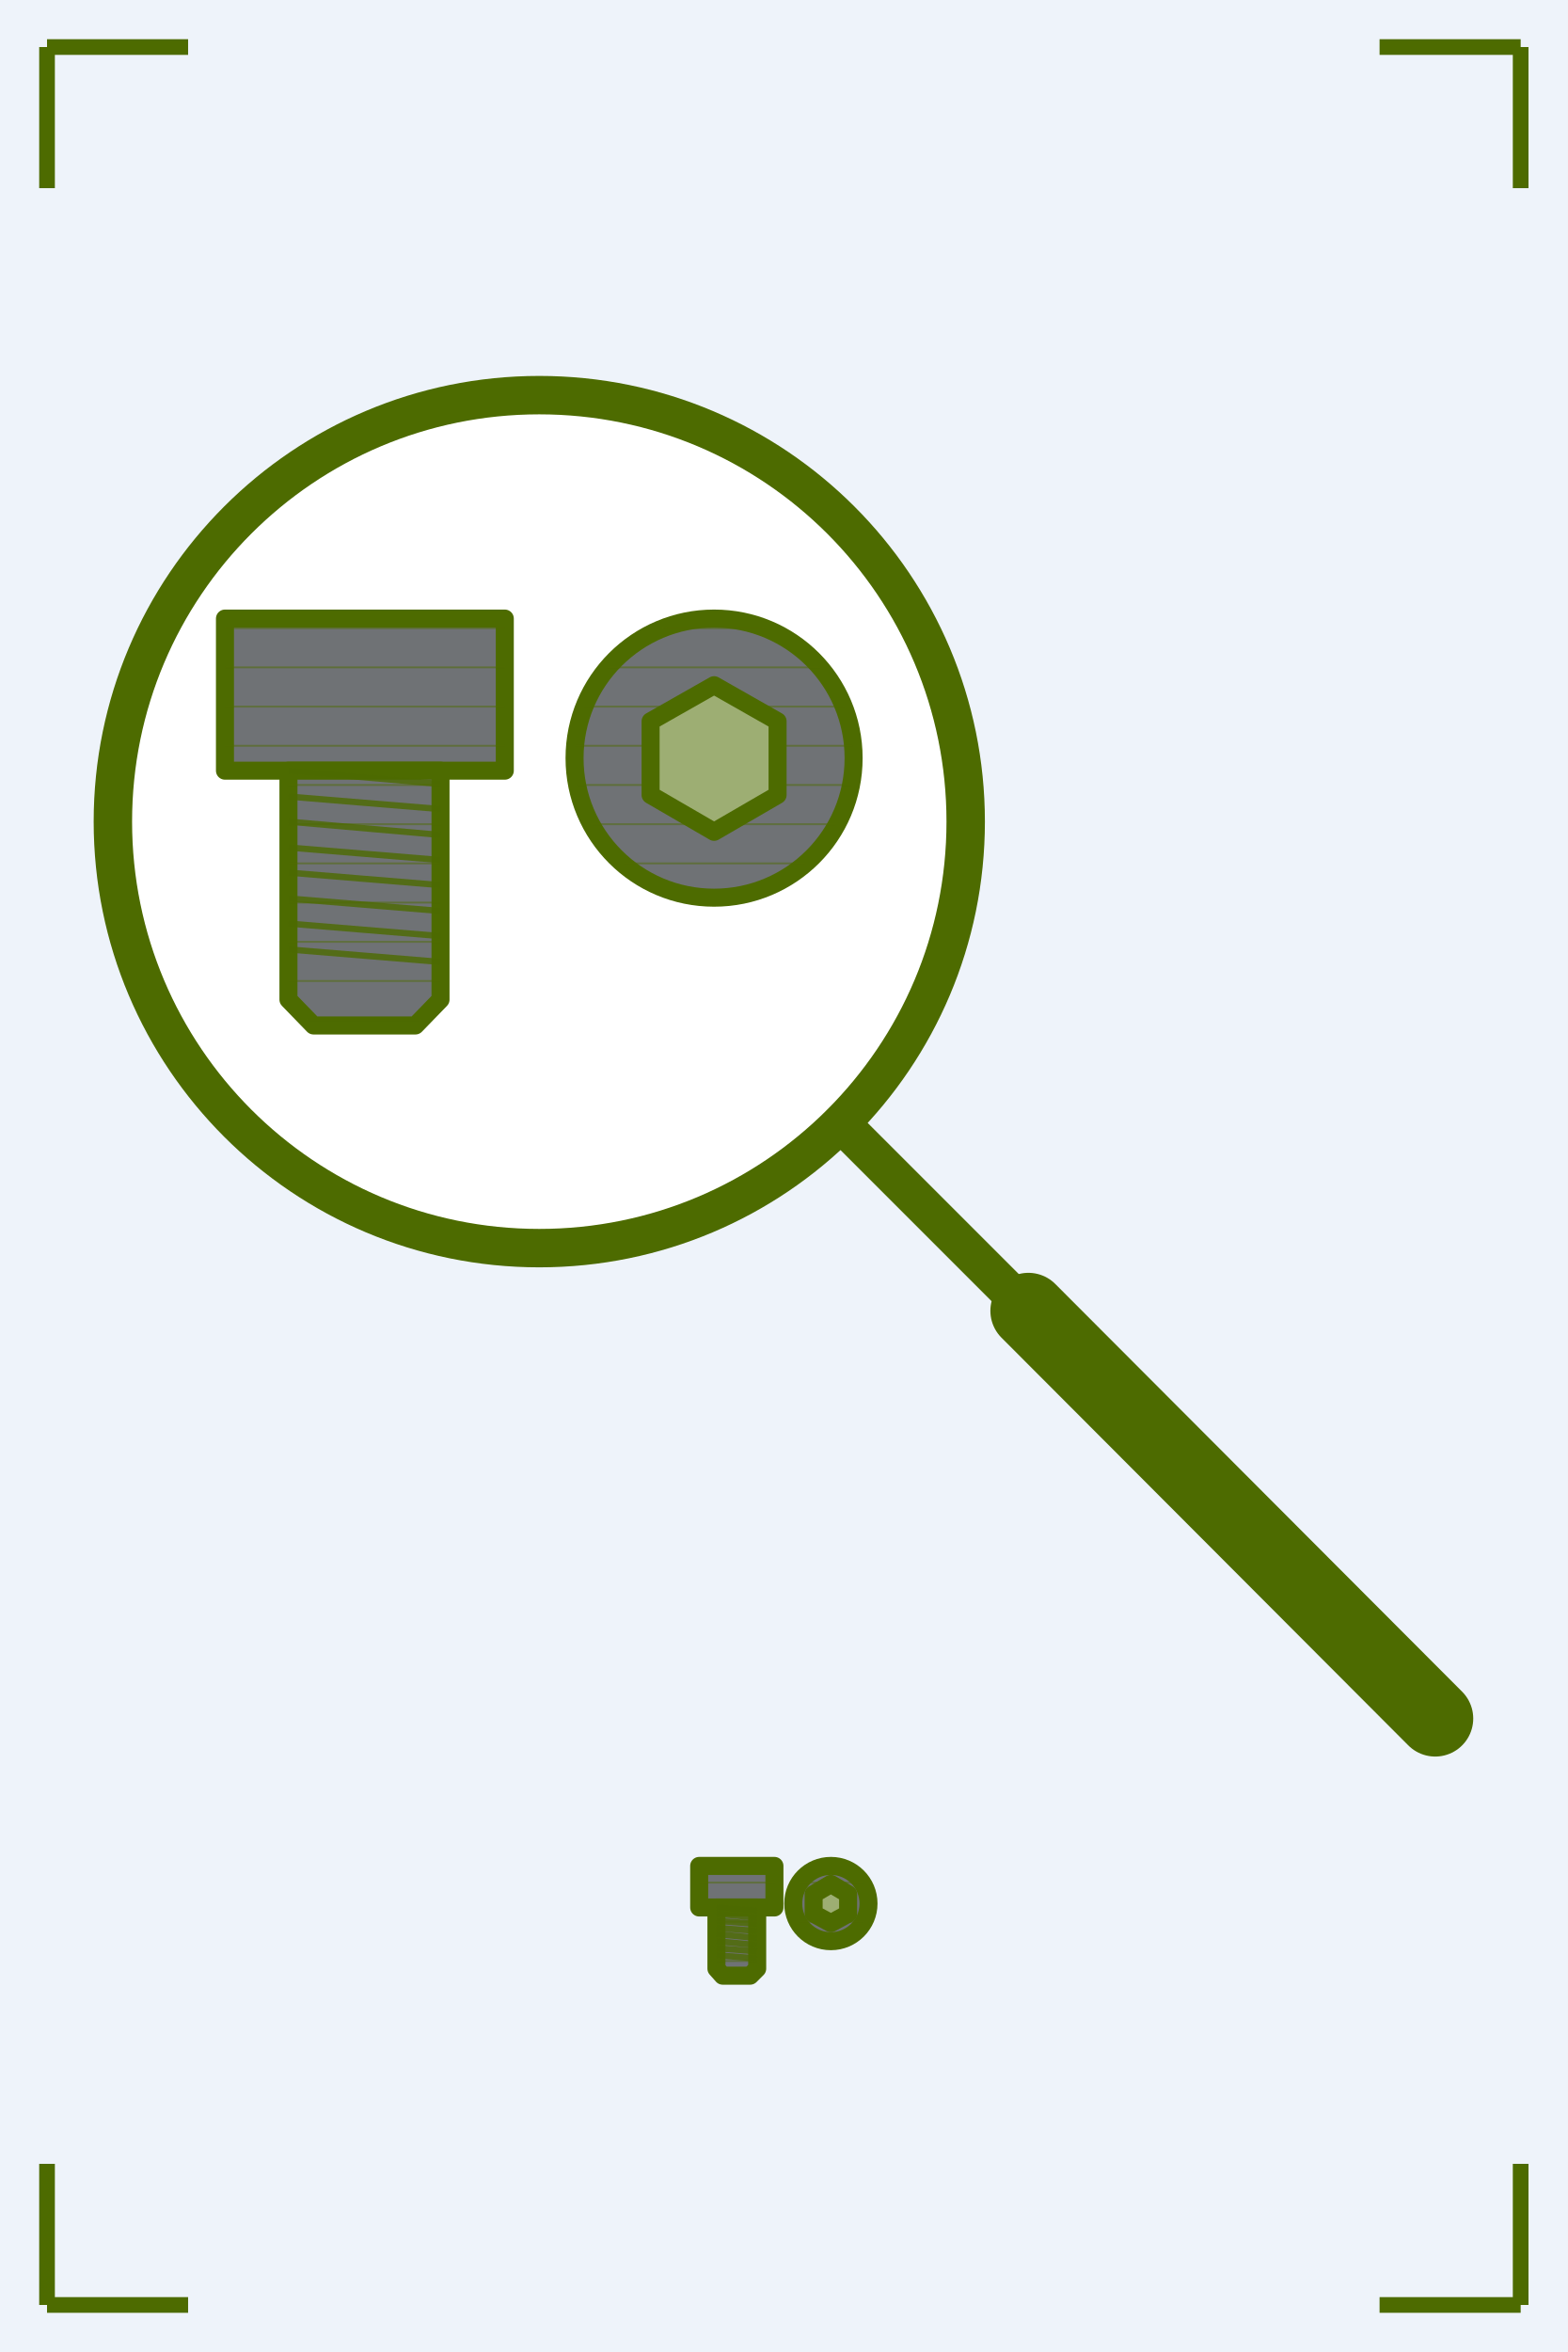
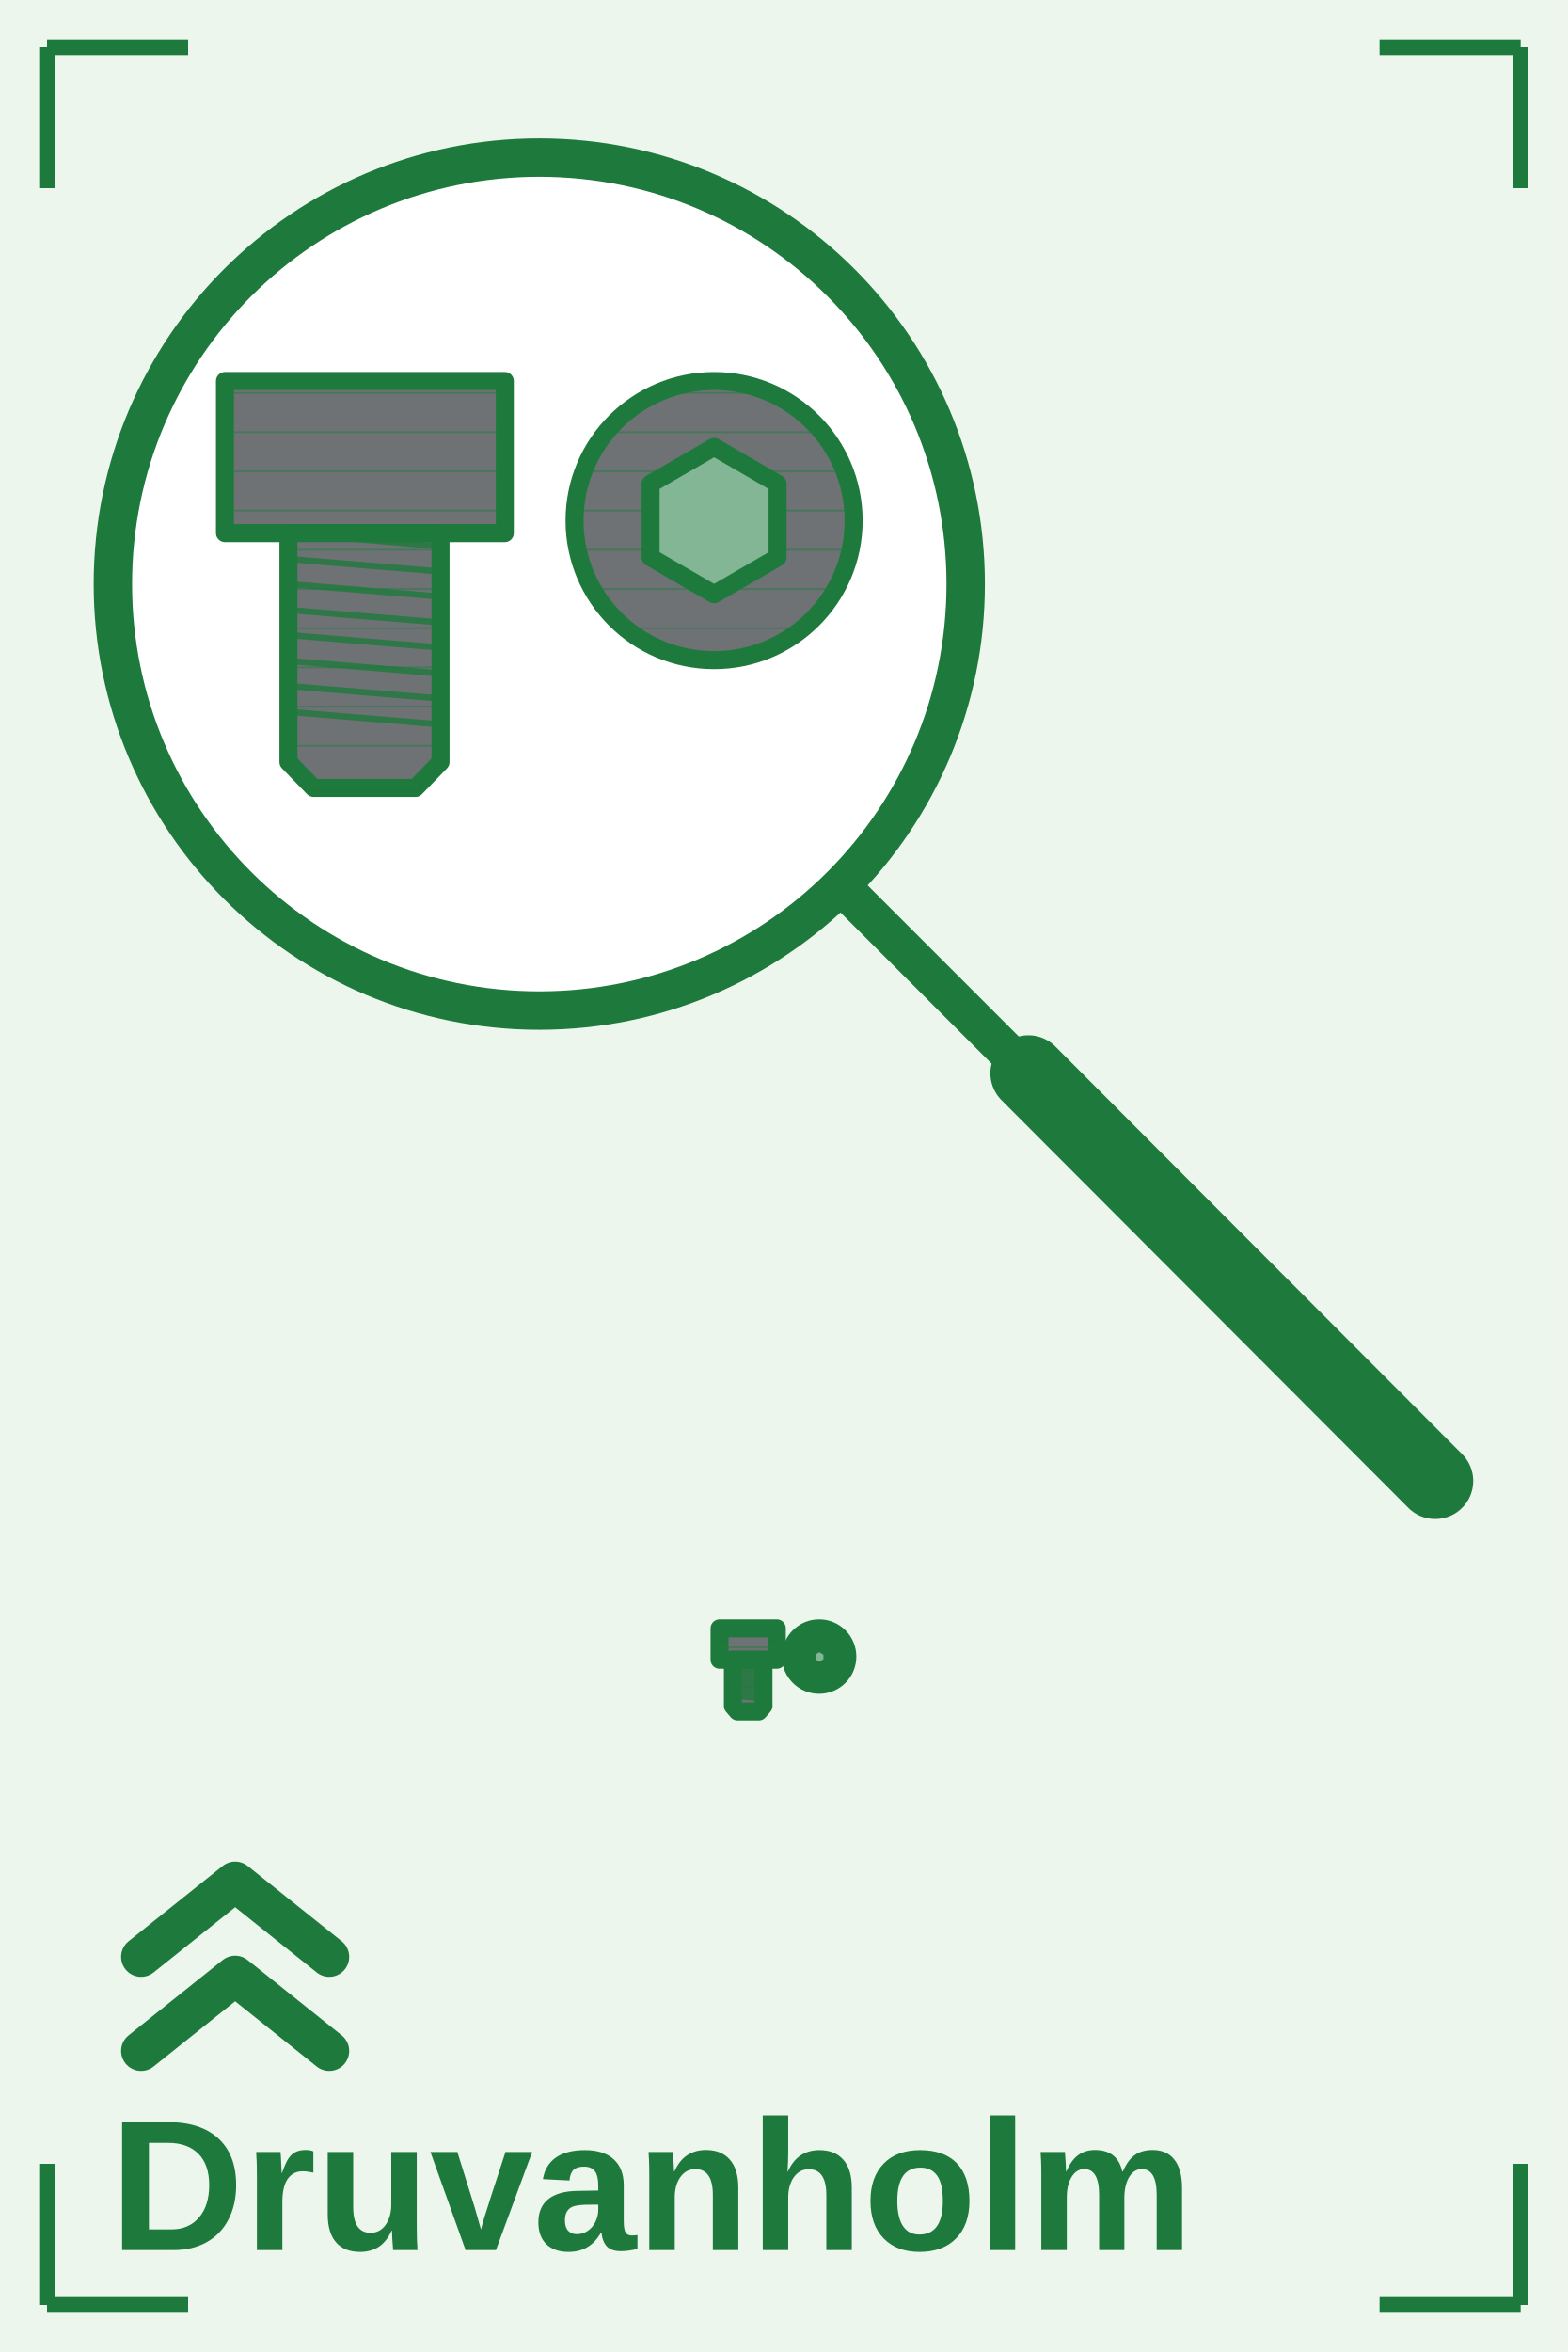
<svg xmlns="http://www.w3.org/2000/svg" width="200" height="300" viewBox="0 0 200 300">
-   <rect width="200" height="300" fill="#eef3fa" />
+   <rect width="200" height="300" fill="#edf6ec" />
  <defs>
-     <pattern id="h90s54d6b00" width="5" height="5" patternUnits="userSpaceOnUse">
-       <g stroke="#4d6b00" fill="#4d6b00" opacity=".45">
+     <pattern id="h90s51e7a3c" width="5" height="5" patternUnits="userSpaceOnUse">
+       <g stroke="#1e7a3c" fill="#1e7a3c" opacity=".45">
        <path d="M0 0V5" stroke-width=".5" transform="rotate(90 2.5 2.5)" />
      </g>
    </pattern>
  </defs>
-   <path d="M6 24L6 6M6 6L24 6M176 6L194 6M194 6L194 24M6 276L6 294M6 294L24 294M176 294L194 294M194 294L194 276" fill="none" stroke="#4d6b00" stroke-width="2" />
-   <path d="M89.2 238L98.8 238L98.8 243.3L89.2 243.3Z" fill="#6f7275" stroke="#4d6b00" stroke-linejoin="round" stroke-width="2.3" />
-   <path d="M89.2 238L98.8 238L98.8 243.3L89.2 243.3Z" fill="url(#h90s54d6b00)" />
-   <path d="M91.4 243.3L96.6 243.3L96.6 251.1L95.7 252L92.2 252L91.4 251.1Z" fill="#6f7275" stroke="#4d6b00" stroke-linejoin="round" stroke-width="2.3" />
-   <path d="M91.4 243.3L96.6 243.3L96.6 251.1L95.7 252L92.2 252L91.4 251.1Z" fill="url(#h90s54d6b00)" />
-   <path d="M91.4 243.3L96.6 243.7M91.4 244.1L96.6 244.6M91.4 245L96.6 245.4M91.4 245.9L96.6 246.3M91.4 246.7L96.6 247.2M91.4 247.6L96.6 248.1M91.4 248.5L96.6 248.9M91.4 249.4L96.6 249.8" fill="none" stroke="#4d6b00" stroke-opacity=".8" stroke-width="0.8" />
-   <circle cx="106" cy="242.8" r="4.8" fill="#6f7275" stroke="#4d6b00" stroke-linejoin="round" stroke-width="2.3" />
-   <circle cx="106" cy="242.8" r="4.8" fill="url(#h90s54d6b00)" />
-   <path d="M108.2 244.1L106 245.3L103.8 244.1L103.8 241.6L106 240.3L108.2 241.6Z" fill="#9dae73" stroke="#4d6b00" stroke-linejoin="round" stroke-width="2.3" />
-   <circle cx="68.8" cy="104.8" r="52" fill="#ffffff" />
-   <path d="M28.7 78.9L64.4 78.9L64.4 98.3L28.7 98.3Z" fill="#6f7275" stroke="#4d6b00" stroke-linejoin="round" stroke-width="2.3" />
-   <path d="M28.7 78.9L64.4 78.9L64.4 98.3L28.7 98.3Z" fill="url(#h90s54d6b00)" />
-   <path d="M36.8 98.3L56.2 98.3L56.2 127.5L53 130.8L40 130.8L36.8 127.5Z" fill="#6f7275" stroke="#4d6b00" stroke-linejoin="round" stroke-width="2.3" />
-   <path d="M36.8 98.3L56.2 98.3L56.2 127.5L53 130.8L40 130.8L36.8 127.5Z" fill="url(#h90s54d6b00)" />
-   <path d="M36.8 98.3L56.2 100M36.8 101.6L56.2 103.2M36.8 104.8L56.2 106.5M36.8 108.1L56.2 109.7M36.8 111.3L56.2 112.9M36.8 114.6L56.2 116.2M36.8 117.8L56.2 119.4M36.8 121.1L56.2 122.7" fill="none" stroke="#4d6b00" stroke-opacity=".8" stroke-width="0.8" />
-   <circle cx="91.1" cy="96.7" r="17.8" fill="#6f7275" stroke="#4d6b00" stroke-linejoin="round" stroke-width="2.3" />
-   <circle cx="91.1" cy="96.7" r="17.8" fill="url(#h90s54d6b00)" />
-   <path d="M99.2 101.4L91.1 106.1L83 101.4L83 92L91.1 87.4L99.2 92Z" fill="#9dae73" stroke="#4d6b00" stroke-linejoin="round" stroke-width="2.3" />
-   <path d="M107.3 143.3L176.1 212.1" fill="none" stroke="#4d6b00" stroke-linecap="round" stroke-width="4.9" />
-   <path d="M131.2 167.2L183.1 219.2" fill="none" stroke="#4d6b00" stroke-linecap="round" stroke-width="9.7" />
-   <circle cx="68.8" cy="104.8" r="54.4" fill="none" stroke="#4d6b00" stroke-width="4.9" />
+   <path d="M6 24L6 6M6 6L24 6M176 6L194 6M194 6L194 24M6 276L6 294M6 294L24 294M176 294L194 294M194 294L194 276" fill="none" stroke="#1e7a3c" stroke-width="2" />
+   <path d="M91.8 207.7L99.1 207.7L99.1 211.7L91.8 211.7Z" fill="#6f7275" stroke="#1e7a3c" stroke-linejoin="round" stroke-width="2.3" />
+   <path d="M91.8 207.7L99.1 207.7L99.1 211.7L91.8 211.7Z" fill="url(#h90s51e7a3c)" />
+   <path d="M93.5 211.7L97.4 211.7L97.4 217.6L96.8 218.3L94.1 218.3L93.5 217.6Z" fill="#6f7275" stroke="#1e7a3c" stroke-linejoin="round" stroke-width="2.3" />
+   <path d="M93.5 211.7L97.4 211.7L97.4 217.6L96.8 218.3L94.1 218.3L93.5 217.6Z" fill="url(#h90s51e7a3c)" />
+   <path d="M93.5 211.7L97.4 212M93.5 212.3L97.4 212.7M93.5 213L97.4 213.3M93.5 213.7L97.4 214M93.5 214.3L97.4 214.7M93.5 215L97.4 215.3M93.5 215.6L97.4 216M93.5 216.3L97.4 216.6" fill="none" stroke="#1e7a3c" stroke-opacity=".8" stroke-width="0.8" />
+   <circle cx="104.5" cy="211.3" r="3.6" fill="#6f7275" stroke="#1e7a3c" stroke-linejoin="round" stroke-width="2.3" />
+   <circle cx="104.5" cy="211.3" r="3.6" fill="url(#h90s51e7a3c)" />
+   <path d="M106.2 212.3L104.5 213.3L102.9 212.3L102.9 210.4L104.5 209.4L106.2 210.4Z" fill="#83b694" stroke="#1e7a3c" stroke-linejoin="round" stroke-width="2.3" />
+   <circle cx="68.8" cy="74.5" r="52" fill="#ffffff" />
+   <path d="M28.7 48.6L64.4 48.6L64.4 68L28.7 68Z" fill="#6f7275" stroke="#1e7a3c" stroke-linejoin="round" stroke-width="2.3" />
+   <path d="M28.7 48.6L64.4 48.6L64.4 68L28.7 68Z" fill="url(#h90s51e7a3c)" />
+   <path d="M36.8 68L56.2 68L56.2 97.2L53 100.5L40 100.5L36.8 97.2Z" fill="#6f7275" stroke="#1e7a3c" stroke-linejoin="round" stroke-width="2.3" />
+   <path d="M36.8 68L56.2 68L56.2 97.2L53 100.5L40 100.5L36.8 97.2Z" fill="url(#h90s51e7a3c)" />
+   <path d="M36.8 68L56.2 69.7M36.8 71.3L56.2 72.9M36.8 74.5L56.2 76.1M36.8 77.8L56.2 79.4M36.8 81L56.2 82.6M36.8 84.3L56.2 85.9M36.8 87.5L56.2 89.1M36.8 90.8L56.2 92.4" fill="none" stroke="#1e7a3c" stroke-opacity=".8" stroke-width="0.8" />
+   <circle cx="91.1" cy="66.4" r="17.8" fill="#6f7275" stroke="#1e7a3c" stroke-linejoin="round" stroke-width="2.3" />
+   <circle cx="91.1" cy="66.4" r="17.8" fill="url(#h90s51e7a3c)" />
+   <path d="M99.2 71.1L91.1 75.8L83 71.1L83 61.7L91.1 57L99.2 61.7Z" fill="#83b694" stroke="#1e7a3c" stroke-linejoin="round" stroke-width="2.3" />
+   <path d="M107.3 113L176.1 181.8" fill="none" stroke="#1e7a3c" stroke-linecap="round" stroke-width="4.9" />
+   <path d="M131.2 136.9L183.1 188.9" fill="none" stroke="#1e7a3c" stroke-linecap="round" stroke-width="9.7" />
+   <circle cx="68.8" cy="74.5" r="54.4" fill="none" stroke="#1e7a3c" stroke-width="4.9" />
+   <g fill="#1e7a3c">
+     <path d="M18 249.6L30 240L42 249.6" fill="none" stroke="#1e7a3c" stroke-linecap="round" stroke-linejoin="round" stroke-width="5.1" />
+     <path d="M18 261.6L30 252L42 261.6" fill="none" stroke="#1e7a3c" stroke-linecap="round" stroke-linejoin="round" stroke-width="5.1" />
+     <text x="14" y="287" font-family="Arial, Helvetica, sans-serif" font-size="23.7" font-weight="700" lengthAdjust="spacingAndGlyphs" textLength="138.3">Druvanholm</text>
+   </g>
</svg>
